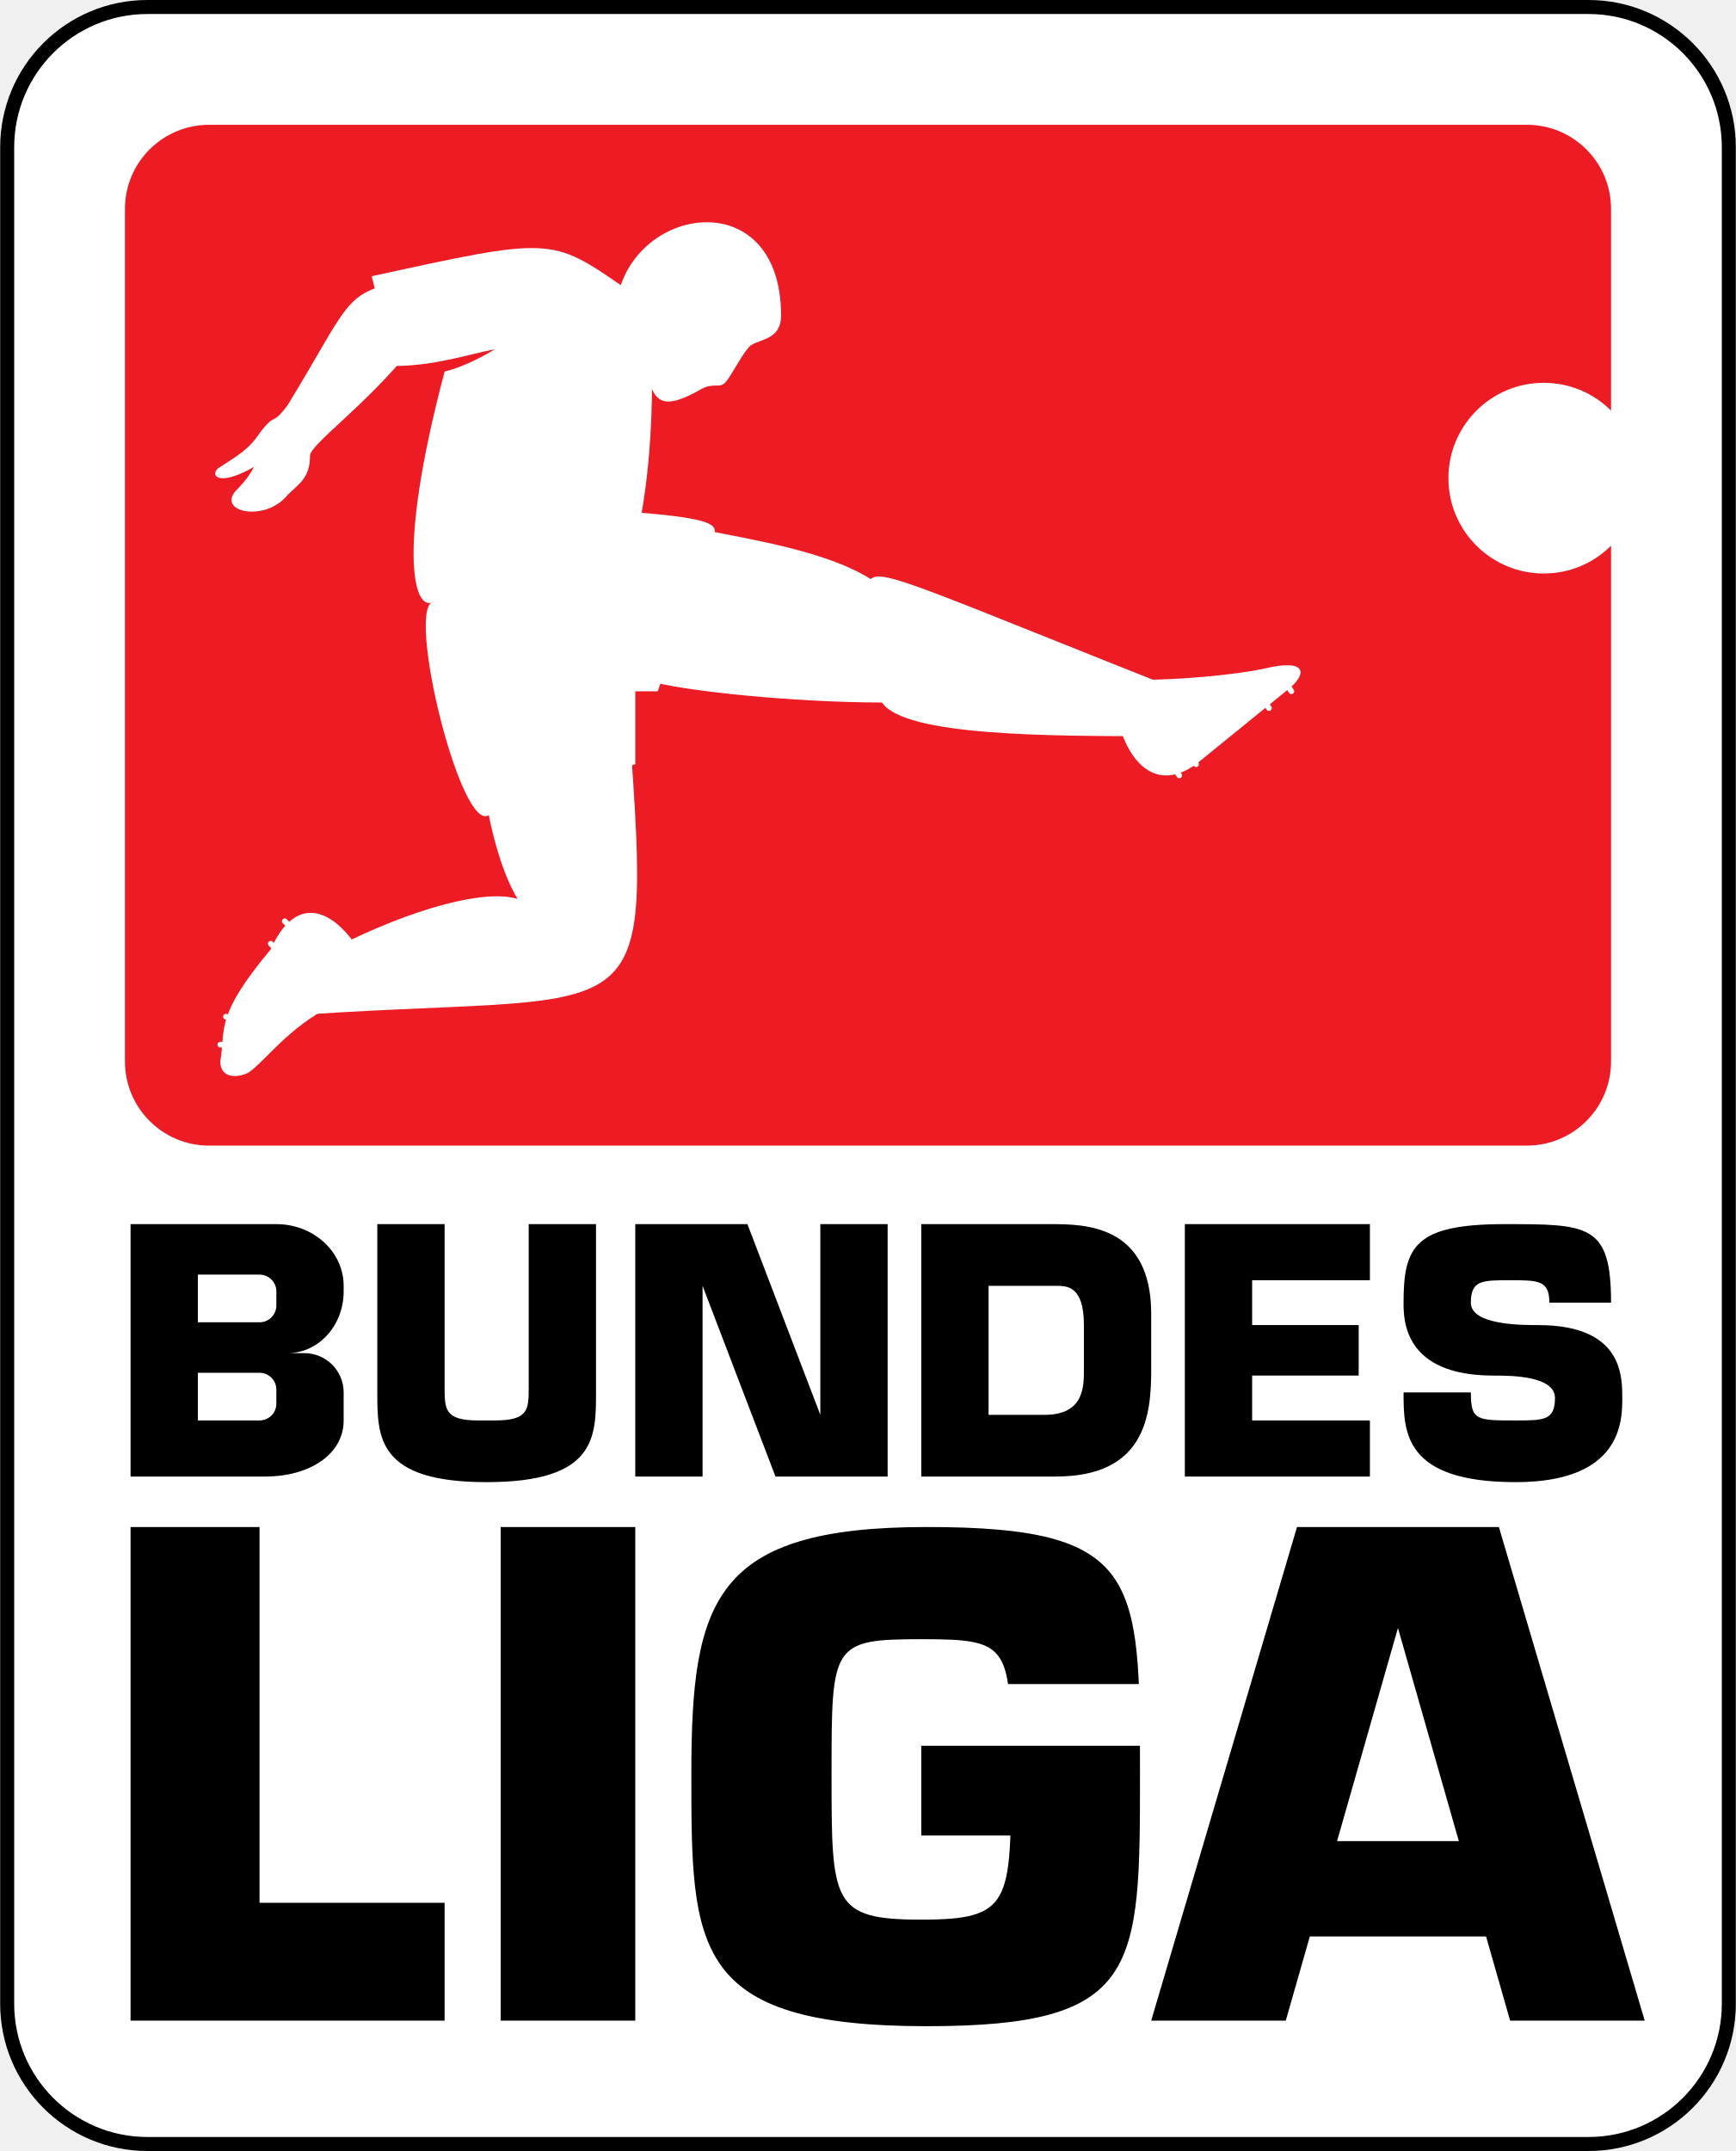
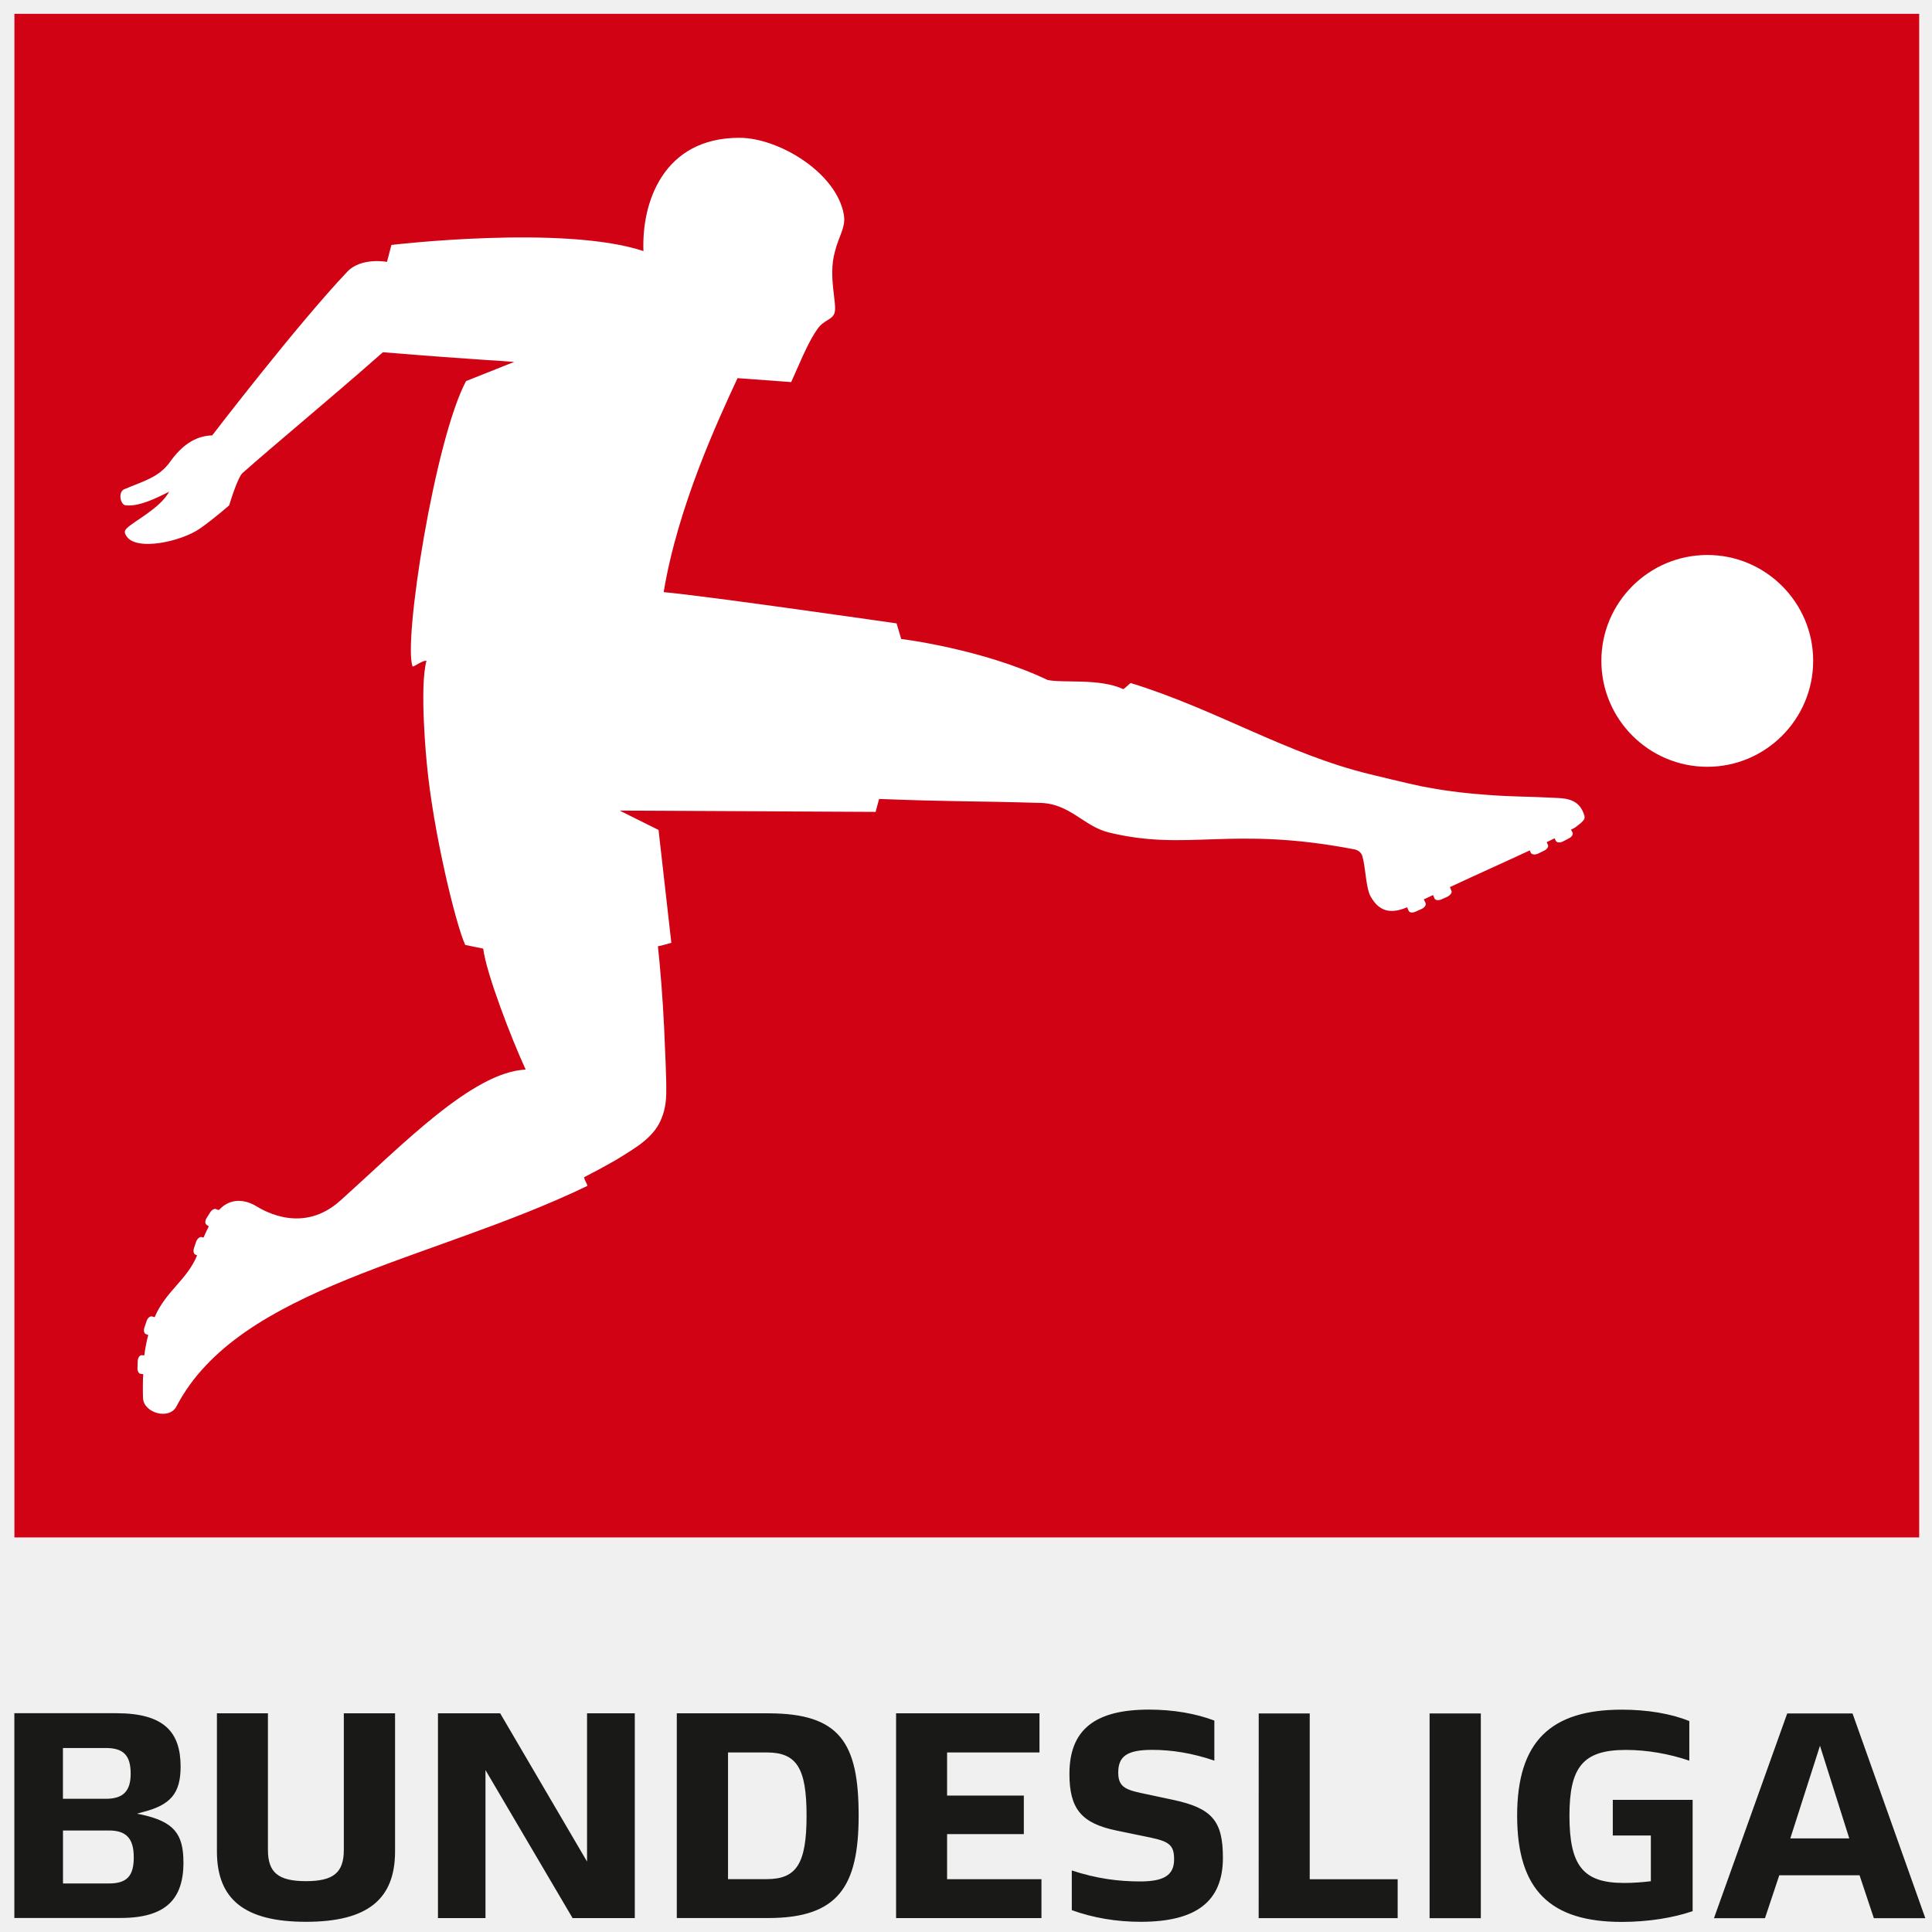
- <svg xmlns="http://www.w3.org/2000/svg" width="2018" height="2500" viewBox="7 7 619 767">
-   <path fill="#FFF" stroke="#000" stroke-width="5" d="M59.5 9.5h514c27.615 0 50 22.387 50 50v662c0 27.615-22.385 50-50 50h-514c-27.613 0-50-22.385-50-50v-662c0-27.615 22.385-50 50-50z" />
-   <path fill="#ED1C24" d="M81.5 51.5h470c16.569 0 30 13.433 30 30v304c0 16.569-13.431 30-30 30h-470c-16.567 0-30-13.431-30-30v-304c0-16.569 13.431-30 30-30z" />
-   <circle fill="#FFF" cx="557.5" cy="177.5" r="34" />
-   <path fill="none" stroke="#FFF" stroke-width="2" stroke-linecap="round" d="M429.5 273.5l4 6m-10-2l4 6m28-30l4 6m4-12l4 6m-359 82l4 4m-9 4l4 4m-20 22l4 2m-6 8h4" />
-   <path fill="#FFF" d="M149.5 107.5c-20 4-18 8-40 44-6 8-4 2-10 10-4 6-8 8-14 12-4 2-2 8 12 0-1.333 2.667-3.333 5.334-6 8-8 8 10 12 18 2 4-4 8-6 8-14 0-4 20-18 36-38l-4-24zM237.5 137.5c2 14 6 16 20 8 4-2 6 0 8-2s6-10 8-12c2-4 12-2 12-12 0-46-50-40-58-8v30h12l-2-4z" />
-   <path fill="#FFF" d="M229.5 109.5c-26-18-26-18-90-4l8 32c14 0 26-4 36-6-6.666 4-12.666 6.667-18 8-18 68-10 86-4 82h74v-30c2.667-14.666 4-31.333 4-50l-10-32zM179.5 287.5c2 14 6 30 12 40-14-4-44 6-70 20l-16 22c132-10 134 12 126-102l-52 20zM237.5 249.5c12 4 54 8 84 8 8 12 60 12 98 12l14-14c-96-38-112-46-116-42-16-10-42-14-62-18l-18 54z" />
-   <path fill="#FFF" d="M161.5 221.5c-10 2 10 84 20 76l52-18v-26h8l20-56c2-4-4-6-30-8l-70 32zM405.5 263.5c4 16 14 26 28 16l32-26c8-6 8-12-8-8-10 2-28 4-48 4l-4 14zM133.5 343.5c-10-14-22-16-30 2-20 24-16 28-18 40 0 6 6 6 10 4 6-4 14-16 30-24l8-22z" />
-   <g>
-     <path d="M417.5 495.5v-20c0-32-24-32-36-32h-46v90h48c32 0 34-22 34-38zm-58 16v-46h24c4 0 10 0 10 14v16c0 6 0 16-14 16h-20zM129.5 513.5v-10c0-7.73-6.268-14-14-14h-6c11.046 0 20-9.85 20-22v-2c0-12.148-10.745-22-24-22h-52v90h48c16 0 28-8 28-20zm-52-52h22a6 6 0 0 1 6 6v5a6 6 0 0 1-6 6h-22v-17zm0 52v-17h22a6 6 0 0 1 6 6v5a6 6 0 0 1-6 6h-22zM547.5 513.5c-14 0-16 0-16-10h-24c0 14 0 32 40 32 38 0 38-22 38-30s0-26-30-26c-6 0-24 0-24-8s4-8 14-8 14 0 14 8h22c0-28-8-28-38-28-32 0-36 8-36 28 0 6 0 26 32 26 6 0 22 0 22 8s-4 8-14 8zM495.5 513.5h-42v-16h38v-18h-38v-16h42v-20h-66v90h66zM99.5 551.5h-46v176h112v-42h-66zM337.5 551.5c-76 0-84 26-84 88s0 90 84 90c76 0 76-20 76-90s0-88-76-88zm-2 140c-32 0-32-6-32-52s0-48 32-48 32 2 32 48 0 52-32 52zM541.5 551.5h-72l-52 176h48l40-140 40 140h48zM185.5 551.5h48v176h-48zM219.5 503.5v-60h-24v58c0 8 0 12-12 12h-6c-12 0-12-4-12-12v-58h-24v60c0 16 0 32 39 32s39-16 39-32zM257.5 465.5l26 68h40v-90h-24v68l-26-68h-40v90h24z" />
+ <svg xmlns="http://www.w3.org/2000/svg" width="316" height="316" version="1.2" viewBox="0 0 75 75">
+   <g transform="translate(-253.32 -1660.1) scale(2.1856)">
+     <path d="m116.16 786.87h33.832v-27.062h-33.832z" fill="#d10214" />
+     <path d="m146.23 769.42c-1.039 0-1.883 0.844-1.883 1.879 0 1.039 0.844 1.883 1.883 1.883 1.035 0 1.879-0.844 1.879-1.883 0-1.035-0.844-1.879-1.879-1.879m-2.184 4.637c0.019 0.066-0.043 0.109-0.164 0.203l-0.074 0.039 0.027 0.051c0.016 0.027-0.012 0.078-0.062 0.102l-0.113 0.059c-0.051 0.023-0.105 0.019-0.121-0.012l-0.023-0.047-0.141 0.07 0.023 0.047c0.016 0.031-0.016 0.078-0.066 0.102l-0.113 0.055c-0.055 0.023-0.109 0.016-0.125-0.016l-0.019-0.043c-0.434 0.203-0.918 0.418-1.418 0.652l0.027 0.066c0.016 0.027-0.016 0.074-0.066 0.102l-0.113 0.051c-0.051 0.023-0.105 0.016-0.121-0.016l-0.027-0.062-0.164 0.078 0.031 0.062c0.016 0.035-0.016 0.082-0.066 0.105l-0.113 0.051c-0.051 0.023-0.105 0.019-0.121-0.016l-0.027-0.062c-0.23 0.094-0.477 0.129-0.656-0.207-0.078-0.156-0.082-0.516-0.141-0.707-0.031-0.102-0.148-0.117-0.148-0.117-2.203-0.422-2.949 0.047-4.363-0.301-0.441-0.109-0.684-0.52-1.23-0.523-1.191-0.035-1.547-0.019-2.84-0.07-0.055 0.191-0.062 0.23-0.062 0.23l-4.547-0.023 0.691 0.344 0.227 2.004s-0.184 0.055-0.238 0.062c0.043 0.402 0.086 0.941 0.109 1.426 0.019 0.438 0.043 0.895 0.039 1.188-4e-3 0.09-4e-3 0.305-0.129 0.539-0.082 0.156-0.227 0.285-0.344 0.371-0.039 0.031-0.215 0.148-0.418 0.27-0.211 0.121-0.445 0.246-0.57 0.309 0.012 0.055 0.051 0.109 0.062 0.152-2.766 1.336-6.191 1.793-7.301 3.918-0.129 0.246-0.582 0.117-0.594-0.148-4e-3 -0.121-4e-3 -0.32 4e-3 -0.426l-0.043-4e-3c-0.035 0-0.062-0.051-0.059-0.105l4e-3 -0.125c4e-3 -0.059 0.035-0.102 0.07-0.102l0.047 4e-3c0.016-0.125 0.039-0.246 0.07-0.363l-0.043-0.016c-0.031-0.012-0.043-0.066-0.023-0.121l0.039-0.117c0.023-0.055 0.062-0.086 0.098-0.074l0.043 0.012c0.195-0.461 0.578-0.664 0.754-1.098l-0.027-0.012c-0.035-0.012-0.047-0.066-0.027-0.121l0.039-0.117c0.023-0.051 0.066-0.086 0.098-0.074l0.031 8e-3c0.027-0.062 0.059-0.133 0.094-0.199l-0.039-0.027c-0.031-0.019-0.031-0.074 0-0.121l0.066-0.105c0.031-0.047 0.082-0.07 0.109-0.051l0.016 8e-3 0.019 4e-3c8e-3 0 0.012-4e-3 0.019-8e-3 0.019-0.019 0.039-0.039 0.059-0.055 0.18-0.141 0.402-0.117 0.586-8e-3 0.172 0.105 0.852 0.492 1.504-0.098 1.078-0.965 2.34-2.281 3.289-2.324-0.258-0.559-0.703-1.719-0.754-2.148l-0.32-0.066c-0.164-0.355-0.57-2.004-0.684-3.242 0 0-0.133-1.336-4e-3 -1.805-0.074-8e-3 -0.207 0.102-0.246 0.102-0.172-0.426 0.391-4.023 0.949-5.07l0.855-0.34c-0.09-0.012-0.707-0.039-2.332-0.172-0.906 0.801-1.957 1.668-2.488 2.141-0.09 0.066-0.242 0.578-0.242 0.578s-0.27 0.238-0.516 0.41c-0.332 0.234-1.137 0.41-1.309 0.137-0.043-0.066-0.035-0.098 4e-3 -0.137 0.125-0.129 0.594-0.355 0.754-0.652-0.254 0.129-0.543 0.266-0.77 0.242-0.098-4e-3 -0.145-0.246-0.019-0.289 0.34-0.145 0.613-0.207 0.812-0.492 0.195-0.27 0.43-0.453 0.742-0.461 0 0 1.512-1.973 2.402-2.91 0.246-0.258 0.703-0.172 0.703-0.172l0.078-0.301s3.055-0.363 4.477 0.109c-0.035-0.867 0.355-2.012 1.703-2.012 0.695 0 1.719 0.613 1.855 1.359 0.043 0.23-0.09 0.383-0.16 0.672-0.121 0.441 0.047 0.926-4e-3 1.078-0.039 0.129-0.184 0.117-0.305 0.289-0.133 0.184-0.281 0.527-0.281 0.527l-0.184 0.414-0.953-0.07c-0.348 0.75-1.062 2.285-1.312 3.801 0.75 0.066 4.137 0.555 4.137 0.555l0.082 0.277s1.43 0.172 2.598 0.727c0.262 0.062 0.918-0.035 1.348 0.164 0.031-0.019 0.102-0.09 0.129-0.109 1.523 0.469 2.781 1.266 4.254 1.621 0 0 0.684 0.168 0.918 0.215 0.543 0.105 0.891 0.129 1.176 0.152 0.473 0.035 0.734 0.027 1.078 0.047 0.242 0.016 0.539-0.023 0.637 0.332" fill="#fff" />
+     <path d="m148.23 790.57-0.527 1.645h1.047zm0.703 2.301h-1.426l-0.254 0.762h-0.906l1.301-3.637h1.16l1.293 3.637h-0.914zm-2.965-1.34v1.977c-0.34 0.117-0.789 0.191-1.258 0.191-1.266 0-1.859-0.562-1.859-1.887 0-1.316 0.594-1.883 1.859-1.883 0.449 0 0.875 0.07 1.199 0.203v0.703c-0.355-0.121-0.75-0.191-1.129-0.191-0.762 0-1 0.309-1 1.168 0 0.898 0.25 1.195 0.969 1.195 0.164 0 0.324-0.012 0.477-0.031v-0.812h-0.676v-0.633zm-4.672-1.535h0.91v3.637h-0.91zm-3.035 0h0.906v2.945h1.562v0.691h-2.469zm-3.32 3.496v-0.707c0.438 0.145 0.828 0.195 1.215 0.195 0.418 0 0.602-0.109 0.602-0.391 0-0.246-0.078-0.316-0.414-0.387l-0.605-0.125c-0.629-0.129-0.84-0.387-0.84-1.008 0-0.797 0.469-1.141 1.414-1.141 0.43 0 0.832 0.07 1.16 0.195v0.711c-0.391-0.133-0.754-0.191-1.105-0.191-0.449 0-0.602 0.117-0.602 0.402 0 0.234 0.105 0.301 0.398 0.363l0.586 0.125c0.688 0.148 0.875 0.379 0.875 1.027 0 0.781-0.48 1.137-1.461 1.137-0.43 0-0.844-0.07-1.223-0.207m-3.121-3.496h2.547v0.695h-1.641v0.766h1.363v0.684h-1.363v0.801h1.676v0.691h-2.582zm-2.297 2.945c0.531 0 0.707-0.277 0.707-1.129 0-0.844-0.176-1.121-0.707-1.121h-0.688v2.25zm-1.598-2.945h1.625c1.273 0 1.605 0.523 1.605 1.816 0 1.258-0.363 1.82-1.605 1.82h-1.625zm-0.746 0v3.637h-1.105l-1.547-2.629v2.629h-0.844v-3.637h1.105l1.543 2.633v-2.633zm-7.422 2.453v-2.453h0.906v2.426c0 0.402 0.184 0.555 0.676 0.555 0.488 0 0.672-0.152 0.672-0.555v-2.426h0.91v2.453c0 0.855-0.496 1.25-1.582 1.25s-1.582-0.395-1.582-1.25m-1.477 0.105c0-0.336-0.133-0.477-0.441-0.477h-0.816v0.941h0.816c0.324 0 0.441-0.137 0.441-0.465m-1.258-1.039h0.762c0.305 0 0.441-0.133 0.441-0.445 0-0.328-0.129-0.457-0.441-0.457h-0.762zm2.141 1.125c0 0.648-0.301 0.992-1.121 0.992h-1.883v-3.637h1.812c0.848 0 1.141 0.336 1.141 0.949 0 0.473-0.176 0.684-0.68 0.809l-0.094 0.027 0.082 0.016c0.566 0.125 0.742 0.336 0.742 0.844" fill="#191917" />
  </g>
-   <path d="M335.5 661.5h50v-36h-50v36zm114 36h100v-34h-100v34z" />
-   <path fill="#FFF" d="M333.5 629.5h100v-22h-100v22z" />
</svg>
